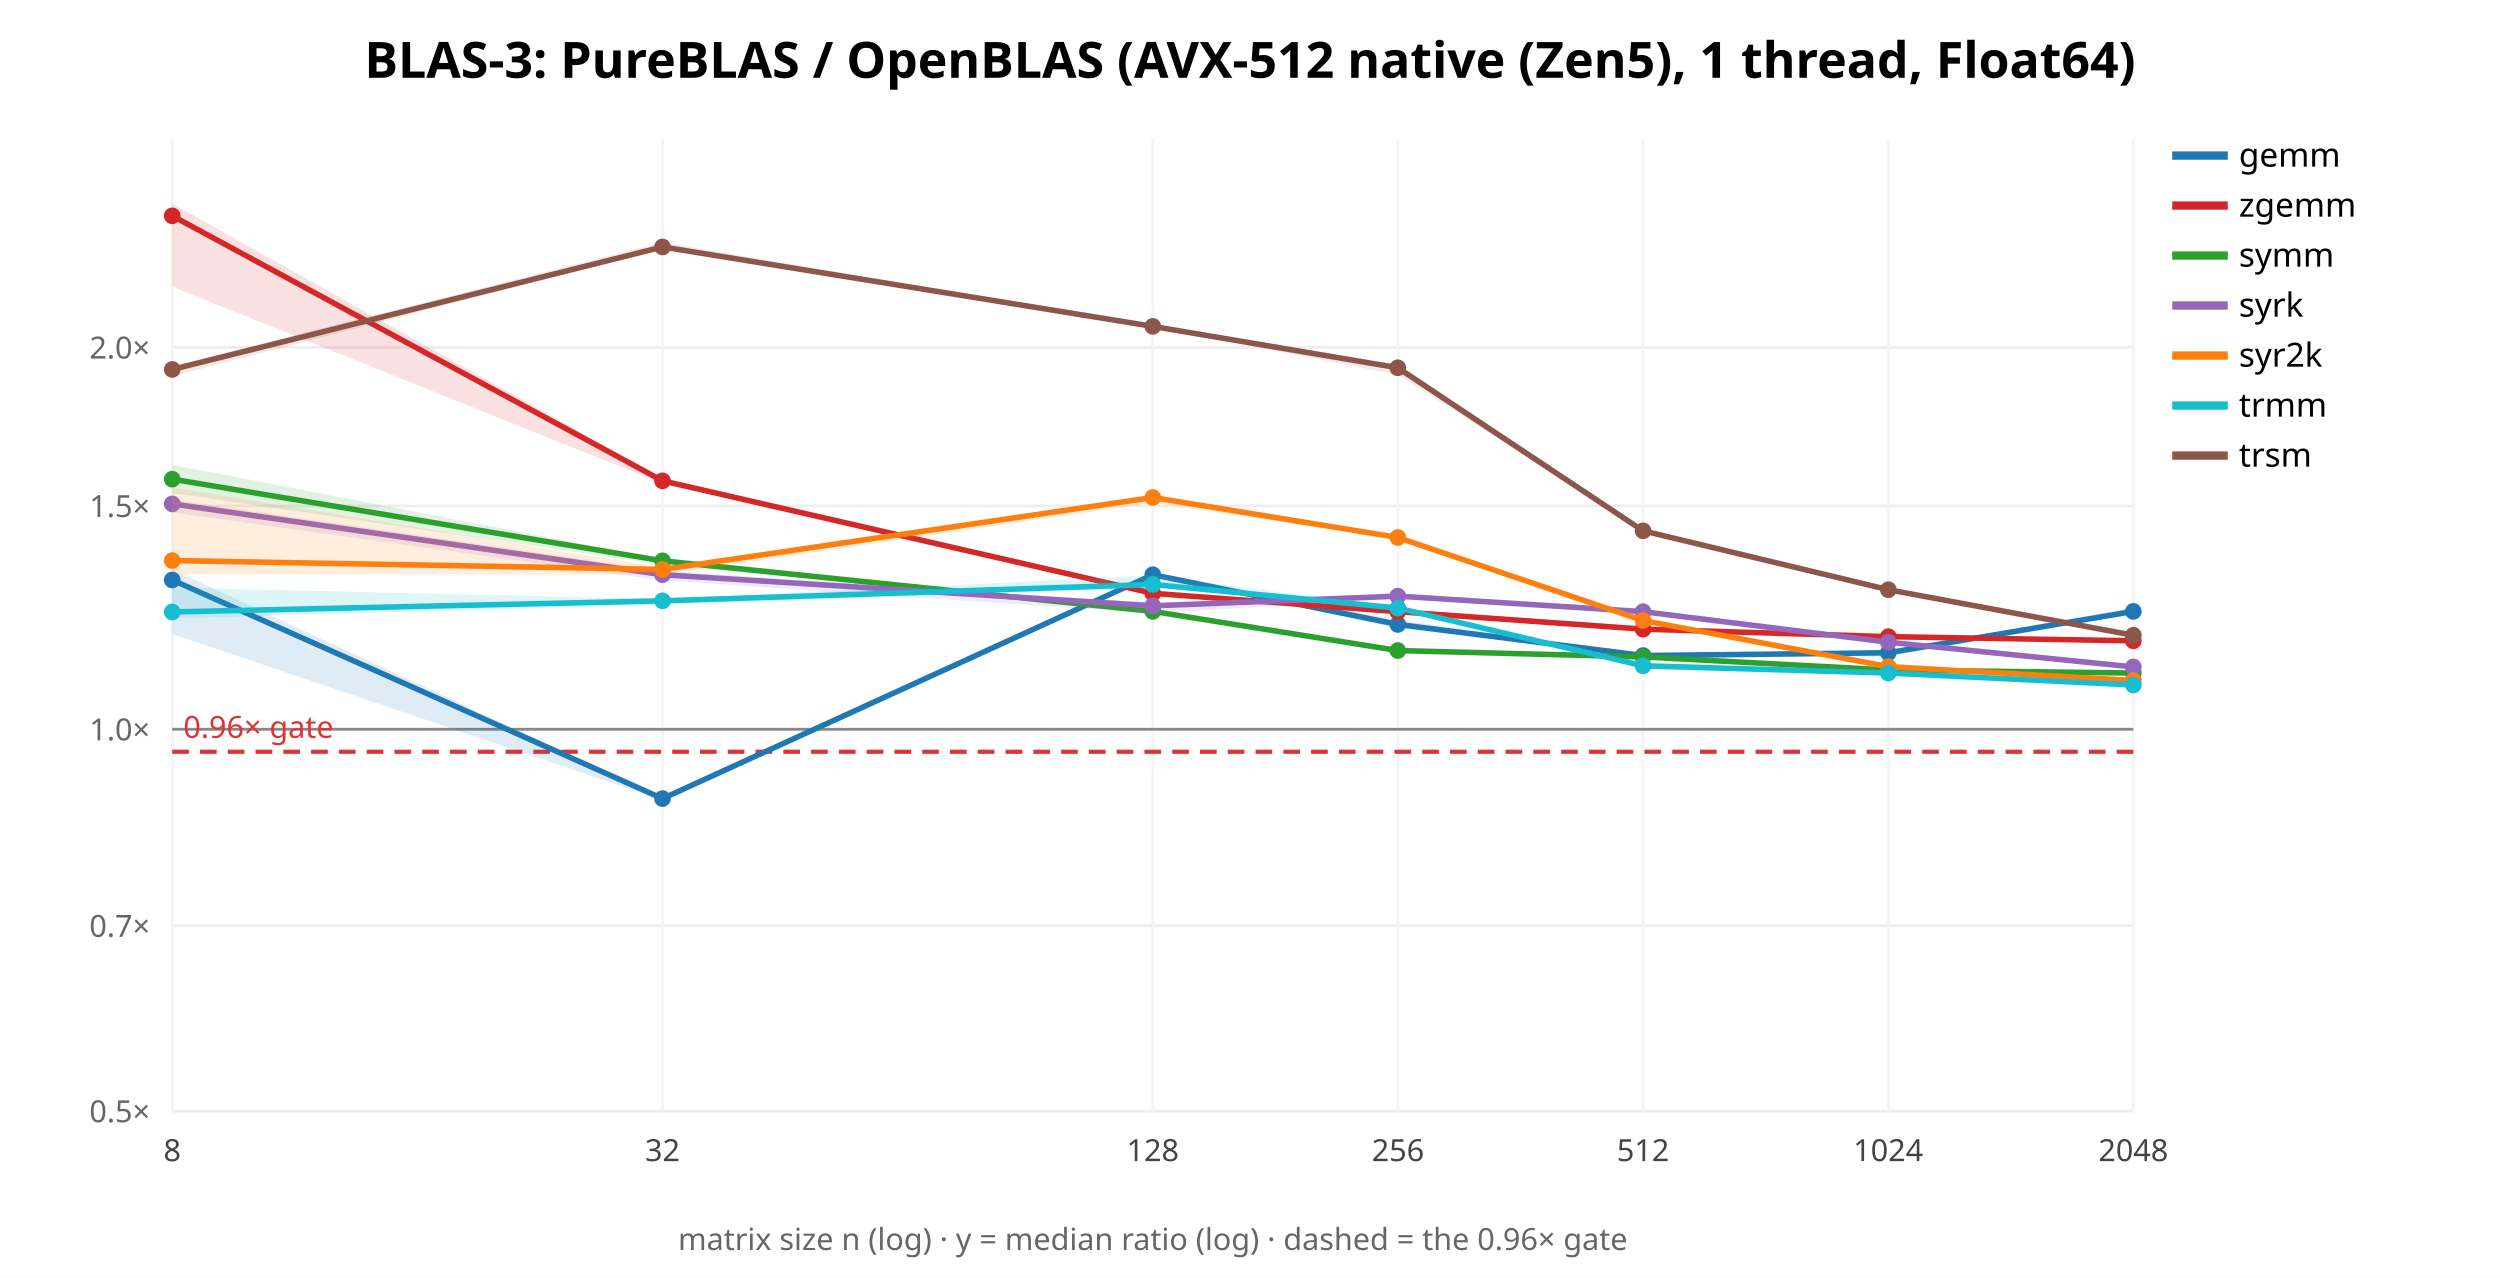
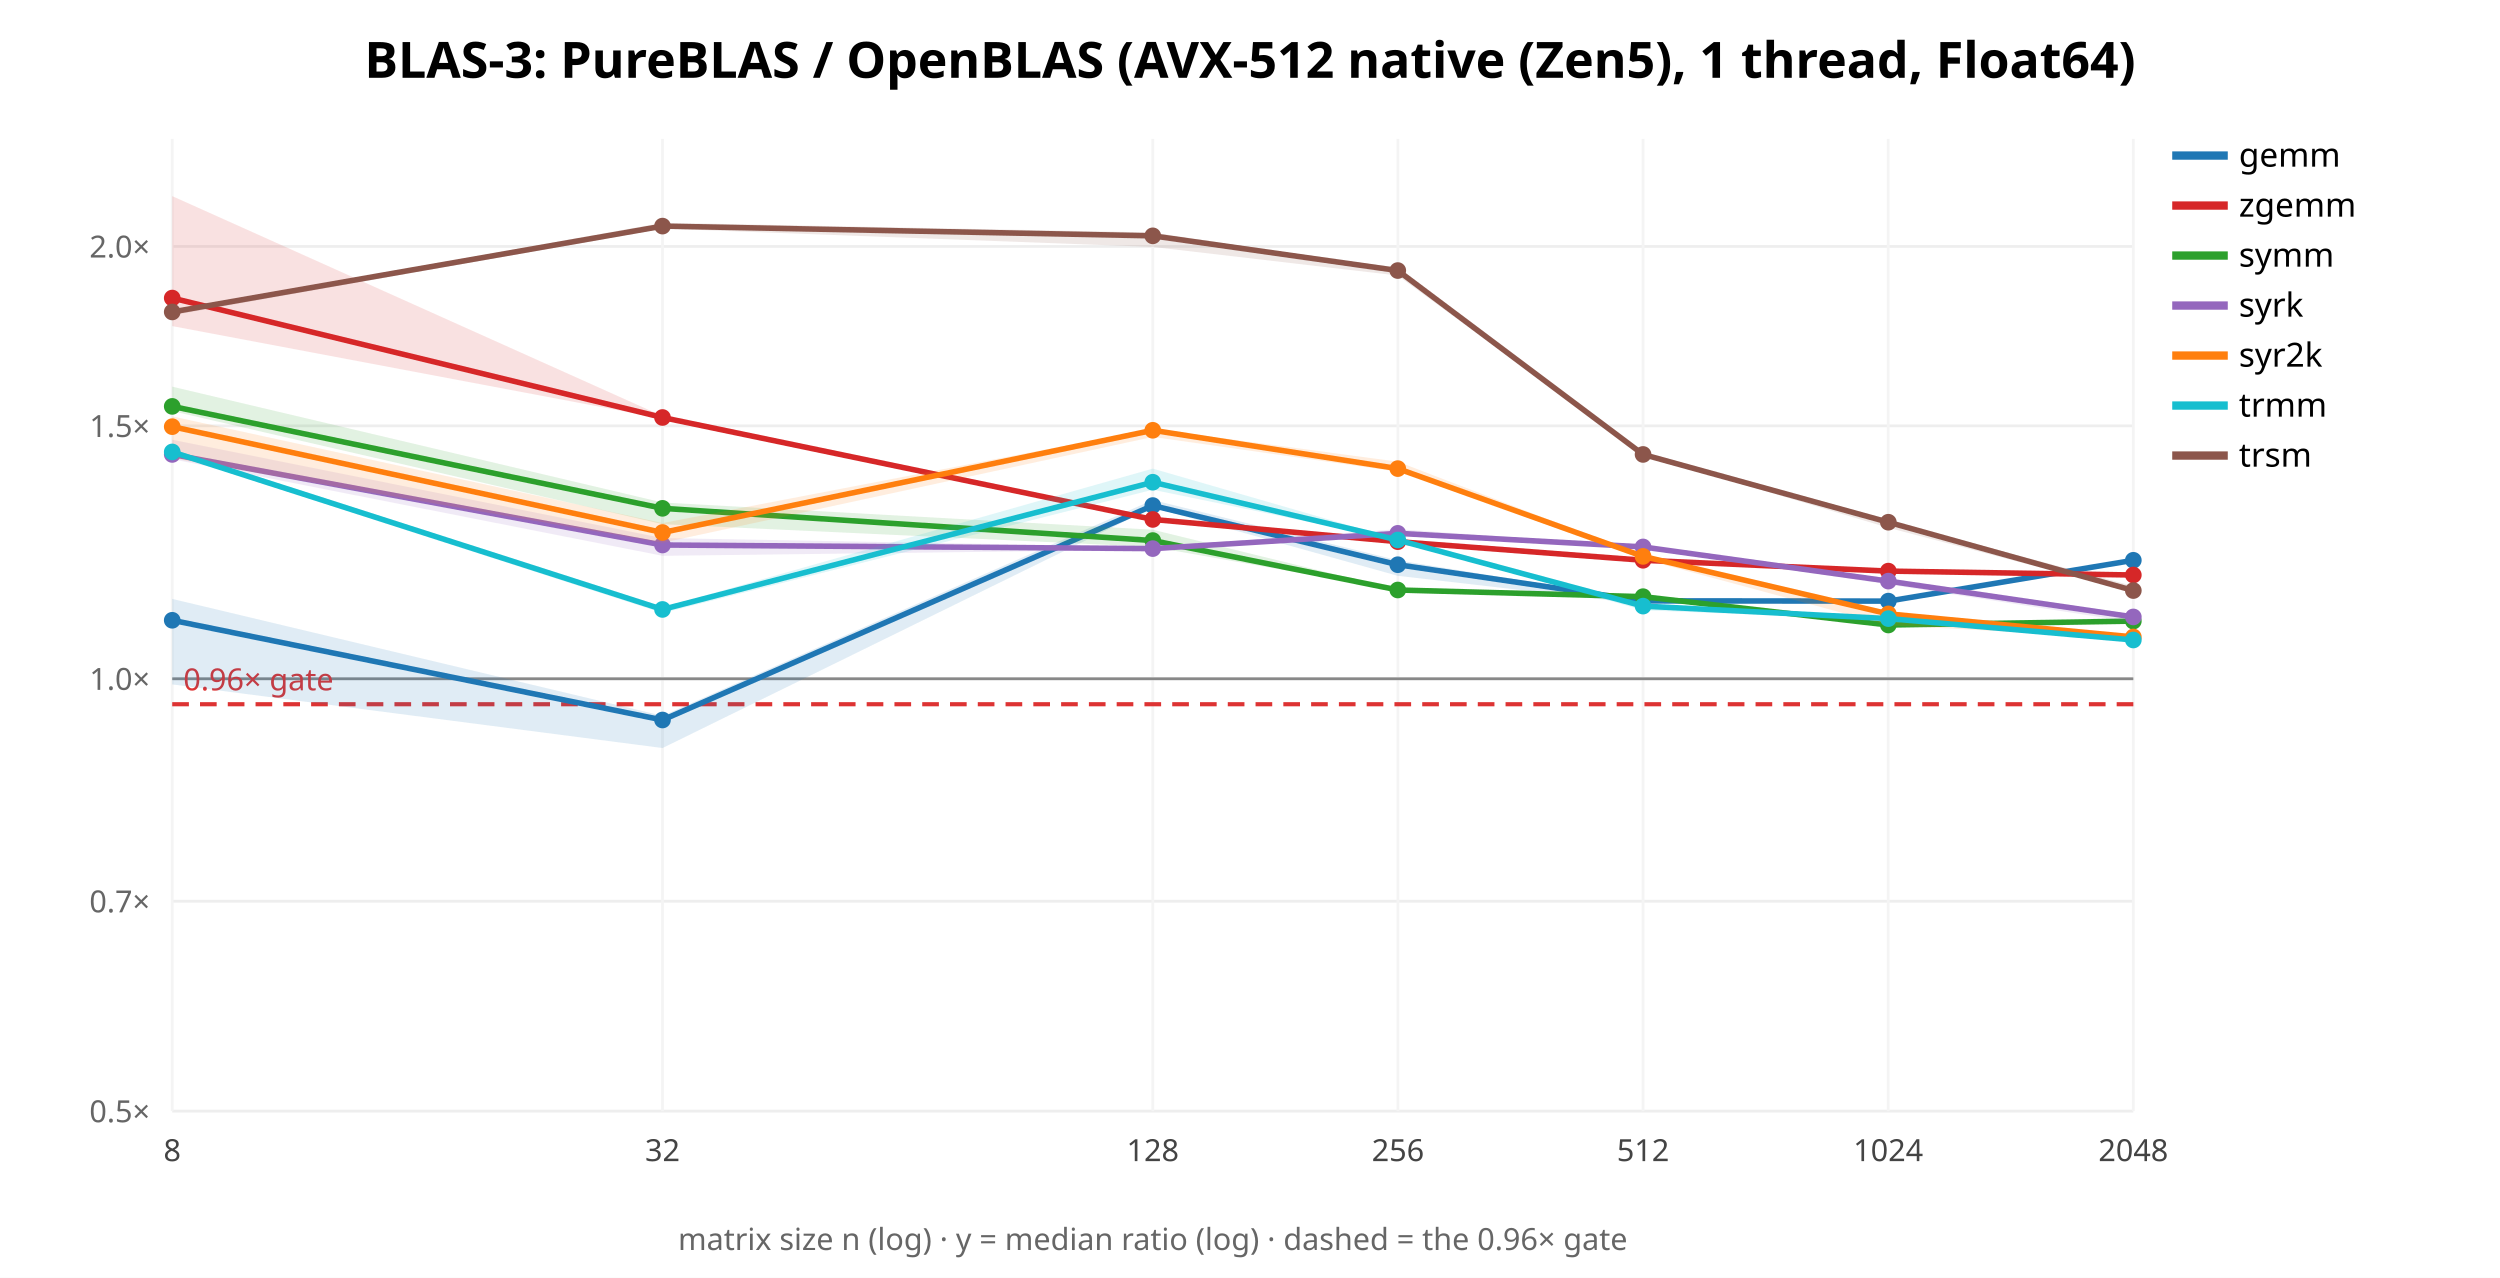
<svg xmlns="http://www.w3.org/2000/svg" width="900" height="460" font-family="sans-serif">
  <rect width="900" height="460" fill="white" />
  <text x="450.0" y="28" text-anchor="middle" font-size="18" font-weight="bold">BLAS-3: PureBLAS / OpenBLAS (AVX-512 native (Zen5), 1 thread, Float64)</text>
  <line x1="62" y1="400.0" x2="768" y2="400.0" stroke="#eee" />
  <text x="54" y="404.0" text-anchor="end" font-size="11" fill="#666">0.5×</text>
-   <line x1="62" y1="333.271" x2="768" y2="333.271" stroke="#eee" />
-   <text x="54" y="337.271" text-anchor="end" font-size="11" fill="#666">0.7×</text>
-   <line x1="62" y1="262.536" x2="768" y2="262.536" stroke="#eee" />
-   <text x="54" y="266.536" text-anchor="end" font-size="11" fill="#666">1.0×</text>
-   <line x1="62" y1="182.124" x2="768" y2="182.124" stroke="#eee" />
-   <text x="54" y="186.124" text-anchor="end" font-size="11" fill="#666">1.5×</text>
-   <line x1="62" y1="125.072" x2="768" y2="125.072" stroke="#eee" />
-   <text x="54" y="129.072" text-anchor="end" font-size="11" fill="#666">2.0×</text>
+   <line x1="62" y1="324.447" x2="768" y2="324.447" stroke="#eee" />
+   <text x="54" y="328.447" text-anchor="end" font-size="11" fill="#666">0.7×</text>
+   <line x1="62" y1="244.357" x2="768" y2="244.357" stroke="#eee" />
+   <text x="54" y="248.357" text-anchor="end" font-size="11" fill="#666">1.0×</text>
+   <line x1="62" y1="153.312" x2="768" y2="153.312" stroke="#eee" />
+   <text x="54" y="157.312" text-anchor="end" font-size="11" fill="#666">1.5×</text>
+   <line x1="62" y1="88.714" x2="768" y2="88.714" stroke="#eee" />
+   <text x="54" y="92.714" text-anchor="end" font-size="11" fill="#666">2.0×</text>
  <line x1="62.0" y1="50" x2="62.0" y2="400" stroke="#f4f4f4" />
  <text x="62.0" y="418" text-anchor="middle" font-size="11" fill="#444">8</text>
  <line x1="238.5" y1="50" x2="238.5" y2="400" stroke="#f4f4f4" />
  <text x="238.5" y="418" text-anchor="middle" font-size="11" fill="#444">32</text>
  <line x1="415.0" y1="50" x2="415.0" y2="400" stroke="#f4f4f4" />
  <text x="415.0" y="418" text-anchor="middle" font-size="11" fill="#444">128</text>
  <line x1="503.25" y1="50" x2="503.25" y2="400" stroke="#f4f4f4" />
  <text x="503.25" y="418" text-anchor="middle" font-size="11" fill="#444">256</text>
  <line x1="591.5" y1="50" x2="591.5" y2="400" stroke="#f4f4f4" />
  <text x="591.5" y="418" text-anchor="middle" font-size="11" fill="#444">512</text>
  <line x1="679.75" y1="50" x2="679.75" y2="400" stroke="#f4f4f4" />
  <text x="679.75" y="418" text-anchor="middle" font-size="11" fill="#444">1024</text>
  <line x1="768.0" y1="50" x2="768.0" y2="400" stroke="#f4f4f4" />
  <text x="768.0" y="418" text-anchor="middle" font-size="11" fill="#444">2048</text>
-   <line x1="62" y1="262.536" x2="768" y2="262.536" stroke="#888" />
-   <line x1="62" y1="270.632" x2="768" y2="270.632" stroke="#d33" stroke-width="1.5" stroke-dasharray="6 4" />
-   <text x="66" y="265.632" font-size="11" fill="#d33">0.96× gate</text>
-   <polygon points="62.0,205.0 238.5,287.1 415.0,206.6 503.2,223.1 591.5,235.6 679.8,234.6 768.0,218.7 768.0,220.5 679.8,236.4 591.5,236.1 503.2,226.2 415.0,207.2 238.5,288.0 62.0,228.2" fill="#1f77b4" opacity="0.14" stroke="none" />
-   <polyline points="62.0,208.8 238.5,287.5 415.0,206.9 503.2,224.8 591.5,236.0 679.8,235.0 768.0,220.1" fill="none" stroke="#1f77b4" stroke-width="2" />
-   <circle cx="62.0" cy="208.8" r="3" fill="#1f77b4" />
-   <circle cx="238.5" cy="287.5" r="3" fill="#1f77b4" />
-   <circle cx="415.0" cy="206.9" r="3" fill="#1f77b4" />
-   <circle cx="503.2" cy="224.8" r="3" fill="#1f77b4" />
-   <circle cx="591.5" cy="236.0" r="3" fill="#1f77b4" />
-   <circle cx="679.8" cy="235.0" r="3" fill="#1f77b4" />
-   <circle cx="768.0" cy="220.1" r="3" fill="#1f77b4" />
+   <line x1="62" y1="244.357" x2="768" y2="244.357" stroke="#888" />
+   <line x1="62" y1="253.523" x2="768" y2="253.523" stroke="#d33" stroke-width="1.5" stroke-dasharray="6 4" />
+   <text x="66" y="248.523" font-size="11" fill="#d33">0.96× gate</text>
+   <polygon points="62.0,215.6 238.5,257.7 415.0,180.0 503.2,201.7 591.5,216.1 679.8,216.4 768.0,201.6 768.0,201.9 679.8,216.9 591.5,217.5 503.2,207.3 415.0,182.7 238.5,269.3 62.0,246.4" fill="#1f77b4" opacity="0.14" stroke="none" />
+   <polyline points="62.0,223.3 238.5,259.2 415.0,182.0 503.2,203.3 591.5,216.3 679.8,216.4 768.0,201.7" fill="none" stroke="#1f77b4" stroke-width="2" />
+   <circle cx="62.0" cy="223.3" r="3" fill="#1f77b4" />
+   <circle cx="238.5" cy="259.2" r="3" fill="#1f77b4" />
+   <circle cx="415.0" cy="182.0" r="3" fill="#1f77b4" />
+   <circle cx="503.2" cy="203.3" r="3" fill="#1f77b4" />
+   <circle cx="591.5" cy="216.3" r="3" fill="#1f77b4" />
+   <circle cx="679.8" cy="216.4" r="3" fill="#1f77b4" />
+   <circle cx="768.0" cy="201.7" r="3" fill="#1f77b4" />
  <line x1="782" y1="56" x2="802" y2="56" stroke="#1f77b4" stroke-width="3" />
  <text x="806" y="60" font-size="12">gemm</text>
-   <polygon points="62.0,73.3 238.5,172.1 415.0,213.6 503.2,220.2 591.5,226.4 679.8,228.9 768.0,230.7 768.0,230.7 679.8,229.4 591.5,226.7 503.2,220.2 415.0,214.1 238.5,174.1 62.0,103.2" fill="#d62728" opacity="0.14" stroke="none" />
-   <polyline points="62.0,77.7 238.5,173.1 415.0,213.6 503.2,220.2 591.5,226.5 679.8,229.2 768.0,230.7" fill="none" stroke="#d62728" stroke-width="2" />
-   <circle cx="62.0" cy="77.7" r="3" fill="#d62728" />
-   <circle cx="238.5" cy="173.1" r="3" fill="#d62728" />
-   <circle cx="415.0" cy="213.6" r="3" fill="#d62728" />
-   <circle cx="503.2" cy="220.2" r="3" fill="#d62728" />
-   <circle cx="591.5" cy="226.5" r="3" fill="#d62728" />
-   <circle cx="679.8" cy="229.2" r="3" fill="#d62728" />
-   <circle cx="768.0" cy="230.7" r="3" fill="#d62728" />
+   <polygon points="62.0,70.6 238.5,149.8 415.0,186.8 503.2,194.8 591.5,201.2 679.8,205.4 768.0,206.9 768.0,207.1 679.8,205.8 591.5,202.3 503.2,195.2 415.0,187.2 238.5,150.7 62.0,117.4" fill="#d62728" opacity="0.14" stroke="none" />
+   <polyline points="62.0,107.3 238.5,150.3 415.0,187.0 503.2,195.0 591.5,201.7 679.8,205.6 768.0,207.0" fill="none" stroke="#d62728" stroke-width="2" />
+   <circle cx="62.0" cy="107.3" r="3" fill="#d62728" />
+   <circle cx="238.5" cy="150.3" r="3" fill="#d62728" />
+   <circle cx="415.0" cy="187.0" r="3" fill="#d62728" />
+   <circle cx="503.2" cy="195.0" r="3" fill="#d62728" />
+   <circle cx="591.5" cy="201.7" r="3" fill="#d62728" />
+   <circle cx="679.8" cy="205.6" r="3" fill="#d62728" />
+   <circle cx="768.0" cy="207.0" r="3" fill="#d62728" />
  <line x1="782" y1="74" x2="802" y2="74" stroke="#d62728" stroke-width="3" />
  <text x="806" y="78" font-size="12">zgemm</text>
-   <polygon points="62.0,167.3 238.5,201.4 415.0,219.4 503.2,234.2 591.5,236.4 679.8,241.1 768.0,242.3 768.0,242.4 679.8,241.5 591.5,236.5 503.2,234.3 415.0,220.4 238.5,203.3 62.0,177.5" fill="#2ca02c" opacity="0.14" stroke="none" />
-   <polyline points="62.0,172.5 238.5,201.9 415.0,220.1 503.2,234.2 591.5,236.5 679.8,241.2 768.0,242.3" fill="none" stroke="#2ca02c" stroke-width="2" />
-   <circle cx="62.0" cy="172.5" r="3" fill="#2ca02c" />
-   <circle cx="238.5" cy="201.9" r="3" fill="#2ca02c" />
-   <circle cx="415.0" cy="220.1" r="3" fill="#2ca02c" />
-   <circle cx="503.2" cy="234.2" r="3" fill="#2ca02c" />
-   <circle cx="591.5" cy="236.5" r="3" fill="#2ca02c" />
-   <circle cx="679.8" cy="241.2" r="3" fill="#2ca02c" />
-   <circle cx="768.0" cy="242.3" r="3" fill="#2ca02c" />
+   <polygon points="62.0,139.2 238.5,180.9 415.0,190.7 503.2,212.3 591.5,214.5 679.8,224.3 768.0,223.4 768.0,223.8 679.8,225.2 591.5,215.0 503.2,212.5 415.0,196.9 238.5,188.7 62.0,148.0" fill="#2ca02c" opacity="0.14" stroke="none" />
+   <polyline points="62.0,146.3 238.5,183.0 415.0,194.6 503.2,212.4 591.5,214.8 679.8,225.0 768.0,223.6" fill="none" stroke="#2ca02c" stroke-width="2" />
+   <circle cx="62.0" cy="146.3" r="3" fill="#2ca02c" />
+   <circle cx="238.5" cy="183.0" r="3" fill="#2ca02c" />
+   <circle cx="415.0" cy="194.6" r="3" fill="#2ca02c" />
+   <circle cx="503.2" cy="212.4" r="3" fill="#2ca02c" />
+   <circle cx="591.5" cy="214.8" r="3" fill="#2ca02c" />
+   <circle cx="679.8" cy="225.0" r="3" fill="#2ca02c" />
+   <circle cx="768.0" cy="223.6" r="3" fill="#2ca02c" />
  <line x1="782" y1="92" x2="802" y2="92" stroke="#2ca02c" stroke-width="3" />
  <text x="806" y="96" font-size="12">symm</text>
-   <polygon points="62.0,179.8 238.5,205.5 415.0,217.0 503.2,214.0 591.5,220.0 679.8,231.1 768.0,240.0 768.0,240.2 679.8,231.5 591.5,220.3 503.2,215.4 415.0,220.8 238.5,209.0 62.0,184.5" fill="#9467bd" opacity="0.14" stroke="none" />
-   <polyline points="62.0,181.4 238.5,206.9 415.0,218.1 503.2,214.6 591.5,220.2 679.8,231.2 768.0,240.1" fill="none" stroke="#9467bd" stroke-width="2" />
-   <circle cx="62.0" cy="181.4" r="3" fill="#9467bd" />
-   <circle cx="238.5" cy="206.9" r="3" fill="#9467bd" />
-   <circle cx="415.0" cy="218.1" r="3" fill="#9467bd" />
-   <circle cx="503.2" cy="214.6" r="3" fill="#9467bd" />
-   <circle cx="591.5" cy="220.2" r="3" fill="#9467bd" />
-   <circle cx="679.8" cy="231.2" r="3" fill="#9467bd" />
-   <circle cx="768.0" cy="240.1" r="3" fill="#9467bd" />
+   <polygon points="62.0,158.3 238.5,193.7 415.0,196.9 503.2,190.5 591.5,196.8 679.8,208.6 768.0,221.3 768.0,224.0 679.8,210.4 591.5,197.2 503.2,192.7 415.0,197.9 238.5,200.1 62.0,165.3" fill="#9467bd" opacity="0.14" stroke="none" />
+   <polyline points="62.0,163.6 238.5,196.2 415.0,197.5 503.2,192.0 591.5,196.9 679.8,209.2 768.0,222.1" fill="none" stroke="#9467bd" stroke-width="2" />
+   <circle cx="62.0" cy="163.6" r="3" fill="#9467bd" />
+   <circle cx="238.5" cy="196.2" r="3" fill="#9467bd" />
+   <circle cx="415.0" cy="197.5" r="3" fill="#9467bd" />
+   <circle cx="503.2" cy="192.0" r="3" fill="#9467bd" />
+   <circle cx="591.5" cy="196.9" r="3" fill="#9467bd" />
+   <circle cx="679.8" cy="209.2" r="3" fill="#9467bd" />
+   <circle cx="768.0" cy="222.1" r="3" fill="#9467bd" />
  <line x1="782" y1="110" x2="802" y2="110" stroke="#9467bd" stroke-width="3" />
  <text x="806" y="114" font-size="12">syrk</text>
-   <polygon points="62.0,175.5 238.5,204.4 415.0,178.4 503.2,193.2 591.5,223.2 679.8,240.0 768.0,244.7 768.0,245.0 679.8,240.0 591.5,223.5 503.2,194.2 415.0,181.0 238.5,206.9 62.0,206.7" fill="#ff7f0e" opacity="0.14" stroke="none" />
-   <polyline points="62.0,201.8 238.5,205.0 415.0,179.1 503.2,193.5 591.5,223.4 679.8,240.0 768.0,245.0" fill="none" stroke="#ff7f0e" stroke-width="2" />
-   <circle cx="62.0" cy="201.8" r="3" fill="#ff7f0e" />
-   <circle cx="238.5" cy="205.0" r="3" fill="#ff7f0e" />
-   <circle cx="415.0" cy="179.1" r="3" fill="#ff7f0e" />
-   <circle cx="503.2" cy="193.5" r="3" fill="#ff7f0e" />
-   <circle cx="591.5" cy="223.4" r="3" fill="#ff7f0e" />
-   <circle cx="679.8" cy="240.0" r="3" fill="#ff7f0e" />
-   <circle cx="768.0" cy="245.0" r="3" fill="#ff7f0e" />
+   <polygon points="62.0,149.9 238.5,188.3 415.0,154.4 503.2,166.2 591.5,200.1 679.8,220.1 768.0,229.2 768.0,229.8 679.8,225.1 591.5,201.3 503.2,169.8 415.0,157.3 238.5,195.4 62.0,165.0" fill="#ff7f0e" opacity="0.14" stroke="none" />
+   <polyline points="62.0,153.6 238.5,191.7 415.0,154.9 503.2,168.7 591.5,200.3 679.8,221.0 768.0,229.3" fill="none" stroke="#ff7f0e" stroke-width="2" />
+   <circle cx="62.0" cy="153.6" r="3" fill="#ff7f0e" />
+   <circle cx="238.5" cy="191.7" r="3" fill="#ff7f0e" />
+   <circle cx="415.0" cy="154.9" r="3" fill="#ff7f0e" />
+   <circle cx="503.2" cy="168.7" r="3" fill="#ff7f0e" />
+   <circle cx="591.5" cy="200.3" r="3" fill="#ff7f0e" />
+   <circle cx="679.8" cy="221.0" r="3" fill="#ff7f0e" />
+   <circle cx="768.0" cy="229.3" r="3" fill="#ff7f0e" />
  <line x1="782" y1="128" x2="802" y2="128" stroke="#ff7f0e" stroke-width="3" />
  <text x="806" y="132" font-size="12">syr2k</text>
-   <polygon points="62.0,211.5 238.5,215.7 415.0,207.1 503.2,218.7 591.5,238.4 679.8,241.9 768.0,245.4 768.0,247.0 679.8,242.9 591.5,240.9 503.2,219.1 415.0,211.6 238.5,217.7 62.0,222.6" fill="#17becf" opacity="0.14" stroke="none" />
-   <polyline points="62.0,220.3 238.5,216.3 415.0,210.4 503.2,218.9 591.5,239.7 679.8,242.3 768.0,246.6" fill="none" stroke="#17becf" stroke-width="2" />
-   <circle cx="62.0" cy="220.3" r="3" fill="#17becf" />
-   <circle cx="238.5" cy="216.3" r="3" fill="#17becf" />
-   <circle cx="415.0" cy="210.4" r="3" fill="#17becf" />
-   <circle cx="503.2" cy="218.9" r="3" fill="#17becf" />
-   <circle cx="591.5" cy="239.7" r="3" fill="#17becf" />
-   <circle cx="679.8" cy="242.3" r="3" fill="#17becf" />
-   <circle cx="768.0" cy="246.6" r="3" fill="#17becf" />
+   <polygon points="62.0,161.7 238.5,218.7 415.0,168.7 503.2,194.2 591.5,217.6 679.8,222.5 768.0,230.3 768.0,230.7 679.8,223.1 591.5,219.7 503.2,194.5 415.0,176.3 238.5,220.7 62.0,163.6" fill="#17becf" opacity="0.14" stroke="none" />
+   <polyline points="62.0,162.7 238.5,219.4 415.0,173.6 503.2,194.4 591.5,218.2 679.8,222.7 768.0,230.4" fill="none" stroke="#17becf" stroke-width="2" />
+   <circle cx="62.0" cy="162.7" r="3" fill="#17becf" />
+   <circle cx="238.5" cy="219.4" r="3" fill="#17becf" />
+   <circle cx="415.0" cy="173.6" r="3" fill="#17becf" />
+   <circle cx="503.2" cy="194.4" r="3" fill="#17becf" />
+   <circle cx="591.5" cy="218.2" r="3" fill="#17becf" />
+   <circle cx="679.8" cy="222.7" r="3" fill="#17becf" />
+   <circle cx="768.0" cy="230.4" r="3" fill="#17becf" />
  <line x1="782" y1="146" x2="802" y2="146" stroke="#17becf" stroke-width="3" />
  <text x="806" y="150" font-size="12">trmm</text>
-   <polygon points="62.0,131.9 238.5,87.2 415.0,117.4 503.2,131.3 591.5,191.0 679.8,212.2 768.0,228.2 768.0,229.8 679.8,212.3 591.5,191.2 503.2,134.9 415.0,117.7 238.5,89.6 62.0,135.4" fill="#8c564b" opacity="0.14" stroke="none" />
-   <polyline points="62.0,133.0 238.5,88.9 415.0,117.5 503.2,132.4 591.5,191.1 679.8,212.3 768.0,228.7" fill="none" stroke="#8c564b" stroke-width="2" />
-   <circle cx="62.0" cy="133.0" r="3" fill="#8c564b" />
-   <circle cx="238.5" cy="88.9" r="3" fill="#8c564b" />
-   <circle cx="415.0" cy="117.5" r="3" fill="#8c564b" />
-   <circle cx="503.2" cy="132.4" r="3" fill="#8c564b" />
-   <circle cx="591.5" cy="191.1" r="3" fill="#8c564b" />
-   <circle cx="679.8" cy="212.3" r="3" fill="#8c564b" />
-   <circle cx="768.0" cy="228.7" r="3" fill="#8c564b" />
+   <polygon points="62.0,111.8 238.5,80.2 415.0,83.7 503.2,97.0 591.5,162.9 679.8,187.5 768.0,211.0 768.0,213.1 679.8,190.0 591.5,163.7 503.2,99.2 415.0,88.9 238.5,82.3 62.0,113.5" fill="#8c564b" opacity="0.14" stroke="none" />
+   <polyline points="62.0,112.3 238.5,81.4 415.0,84.9 503.2,97.4 591.5,163.6 679.8,188.0 768.0,212.6" fill="none" stroke="#8c564b" stroke-width="2" />
+   <circle cx="62.0" cy="112.3" r="3" fill="#8c564b" />
+   <circle cx="238.5" cy="81.4" r="3" fill="#8c564b" />
+   <circle cx="415.0" cy="84.9" r="3" fill="#8c564b" />
+   <circle cx="503.2" cy="97.4" r="3" fill="#8c564b" />
+   <circle cx="591.5" cy="163.6" r="3" fill="#8c564b" />
+   <circle cx="679.8" cy="188.0" r="3" fill="#8c564b" />
+   <circle cx="768.0" cy="212.6" r="3" fill="#8c564b" />
  <line x1="782" y1="164" x2="802" y2="164" stroke="#8c564b" stroke-width="3" />
  <text x="806" y="168" font-size="12">trsm</text>
  <text x="415.0" y="450" text-anchor="middle" font-size="11" fill="#666">matrix size n (log) · y = median ratio (log) · dashed = the 0.96× gate</text>
</svg>
